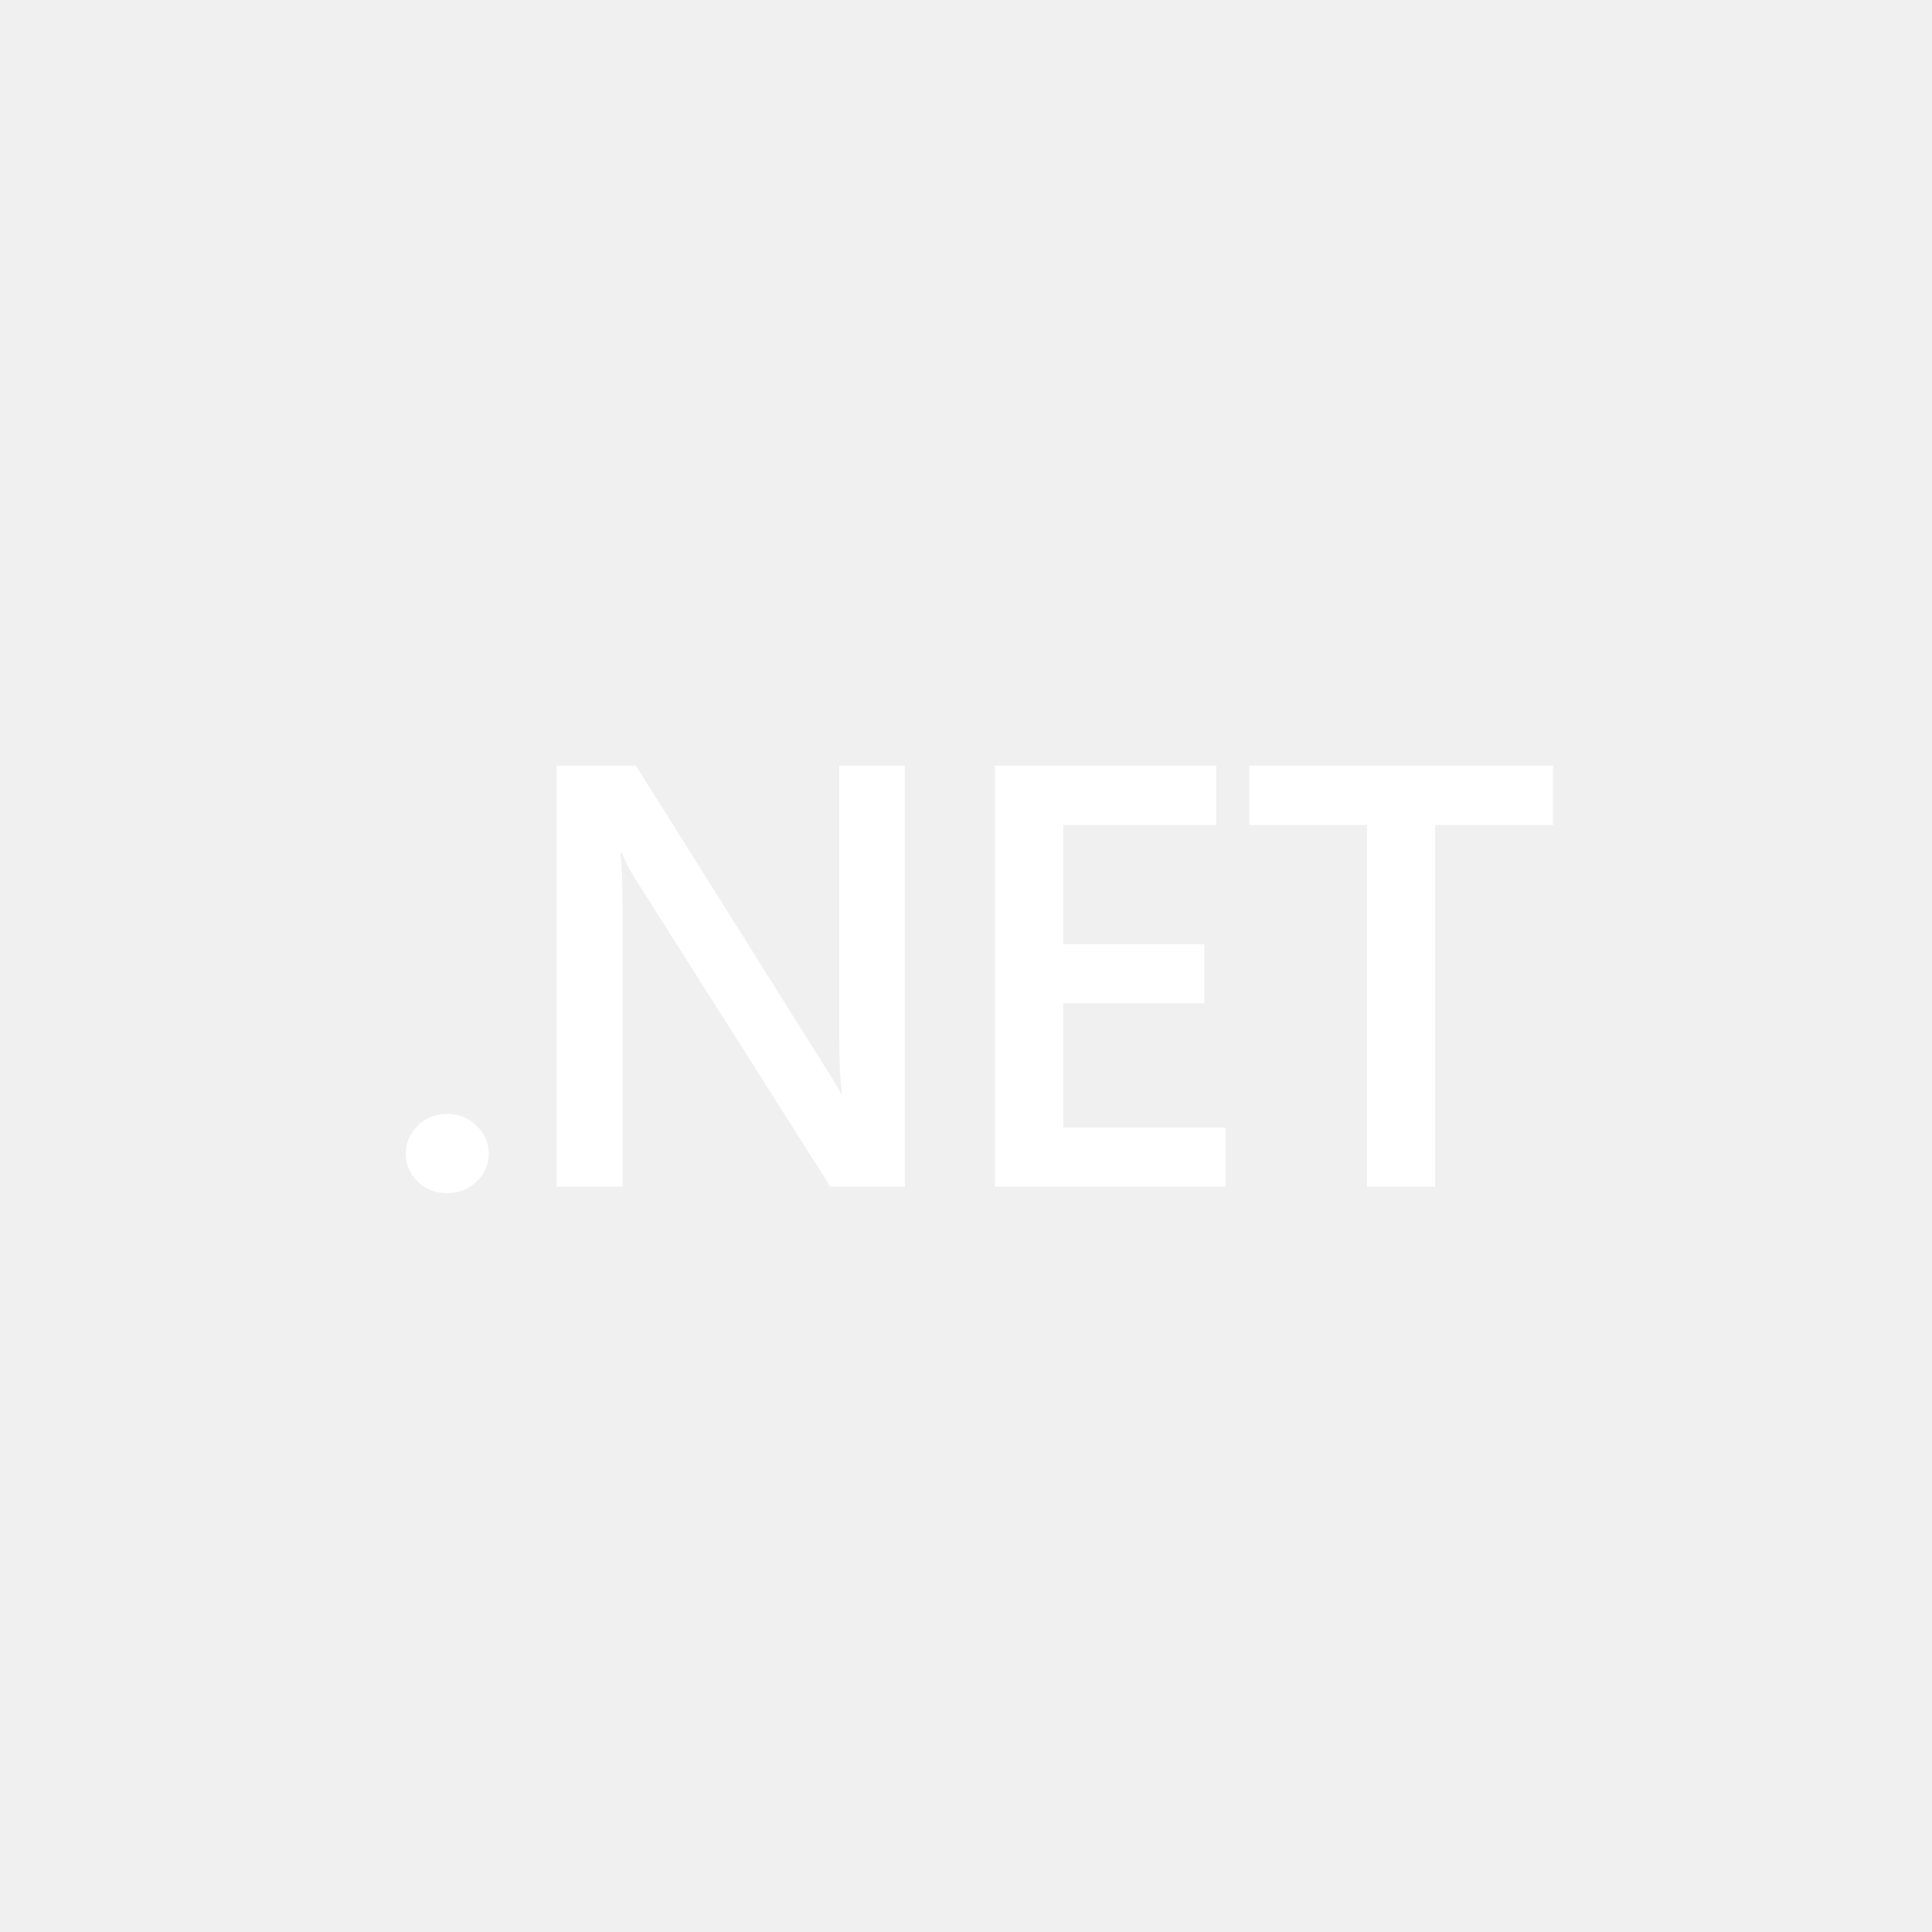
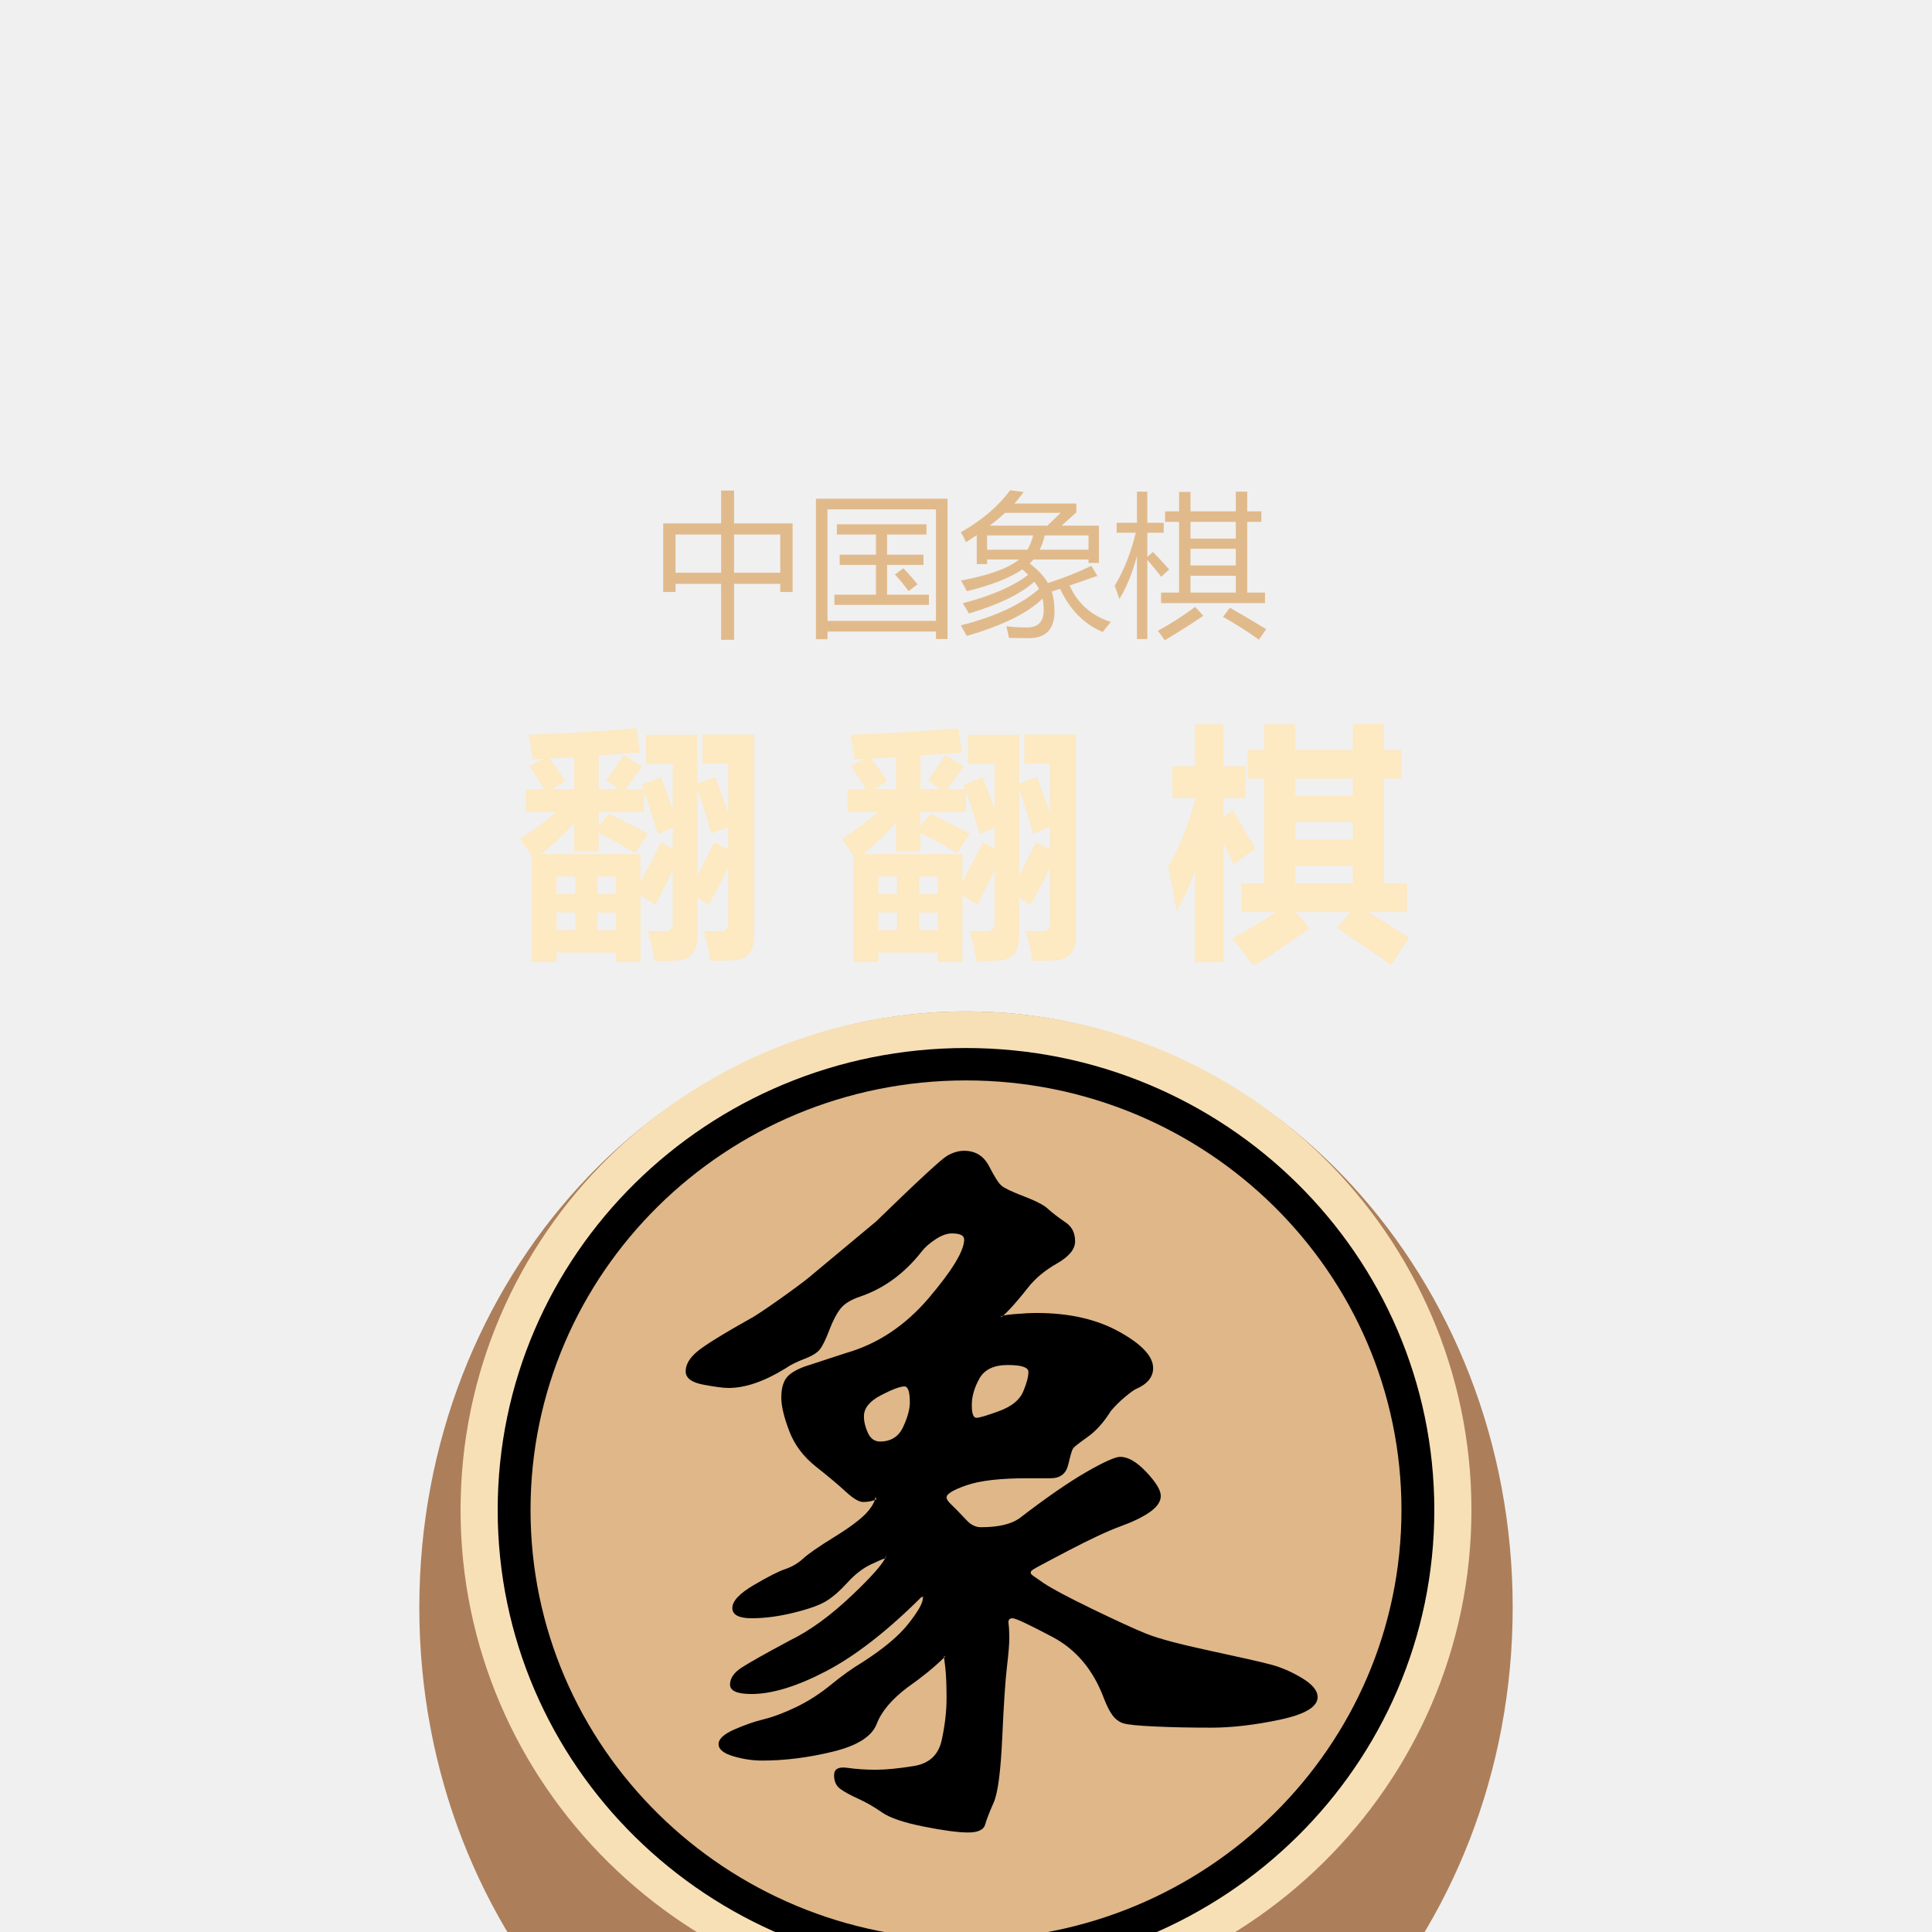
<svg xmlns="http://www.w3.org/2000/svg" width="456" height="456" viewBox="0 0 456 456" version="1.1" xml:space="preserve" style="fill-rule:evenodd;clip-rule:evenodd;stroke-linejoin:round;stroke-miterlimit:2;">
-   <path d="m 105.5,281.609 c -2.703,0 -5.001,-0.9 -6.893,-2.702 -1.892,-1.848 -2.838,-4.042 -2.838,-6.582 0,-2.587 0.946,-4.804 2.838,-6.652 1.892,-1.848 4.19,-2.772 6.893,-2.772 2.748,0 5.068,0.924 6.96,2.772 1.937,1.848 2.906,4.064 2.906,6.652 0,2.54 -0.968,4.734 -2.906,6.582 -1.892,1.802 -4.212,2.702 -6.96,2.702 z" style="fill:#ffffff;fill-rule:nonzero;stroke-width:0.838" />
-   <path d="M 213.561,280.084 H 195.99 L 149.7,207.054 c -1.171,-1.848 -2.14,-3.765 -2.906,-5.751 h -0.406 c 0.361,2.125 0.541,6.675 0.541,13.65 v 65.132 h -15.543 v -99.36 h 18.719 l 44.737,71.298 c 1.892,2.957 3.109,4.989 3.649,6.098 h 0.27 c -0.45,-2.632 -0.676,-7.09 -0.676,-13.373 v -64.023 h 15.476 z" style="fill:#ffffff;fill-rule:nonzero;stroke-width:0.838" />
-   <path d="m 289.251,280.084 h -54.401 v -99.36 h 52.238 v 13.997 h -36.154 v 28.131 h 33.316 v 13.927 h -33.316 v 29.378 h 38.316 z" style="fill:#ffffff;fill-rule:nonzero;stroke-width:0.838" />
-   <path d="M 366.565,194.721 H 338.722 v 85.363 h -16.084 v -85.363 h -27.775 v -13.997 h 71.701 z" style="fill:#ffffff;fill-rule:nonzero;stroke-width:0.838" />
+   <g transform="matrix(0.657895,0,0,0.657895,78,78)">
+     <ellipse cx="228" cy="458.135" rx="196.128" ry="213.842" style="fill:rgb(172,127,90);" />
+     <ellipse cx="228" cy="423.166" rx="181.324" ry="178.873" style="fill:rgb(248,224,182);" />
+     <ellipse cx="228" cy="423.166" rx="168.01" ry="165.74" />
+     <ellipse cx="228" cy="423.166" rx="156.227" ry="154.116" style="fill:rgb(223,183,137);" />
+     <path d="M195.272,419.558C195.136,419.612 194.98,419.67 194.805,419.733C193.797,420.099 192.555,420.282 191.078,420.282C189.602,420.282 187.541,419.061 184.896,416.62C182.251,414.178 178.675,411.174 174.168,407.607C169.66,404.04 166.462,399.768 164.572,394.792C162.682,389.816 161.737,385.84 161.737,382.865C161.737,379.89 162.298,377.593 163.42,375.973C164.542,374.353 166.796,372.92 170.181,371.673L185.068,366.81C196.401,363.548 206.28,356.959 214.703,347.045C223.126,337.131 227.338,330.161 227.338,326.135C227.338,324.671 225.874,323.939 222.946,323.939C221.139,323.939 219.168,324.651 217.034,326.073C214.9,327.496 213.285,328.912 212.19,330.321C206.005,338.244 198.623,343.668 190.043,346.593C186.726,347.699 184.363,349.152 182.953,350.952C181.544,352.752 180.204,355.33 178.935,358.685C177.665,362.04 176.536,364.336 175.547,365.573C174.557,366.809 172.685,367.95 169.93,368.995C167.176,370.04 164.933,371.169 163.204,372.381C155.615,377.05 148.813,379.385 142.798,379.385C140.959,379.385 137.938,378.987 133.733,378.192C129.529,377.397 127.427,375.803 127.427,373.41C127.427,371.017 128.79,368.667 131.516,366.36C134.242,364.052 141.041,359.858 151.911,353.776C154.596,352.101 158.417,349.486 163.373,345.932C168.329,342.378 171.652,339.841 173.342,338.32L195.772,319.625C210.692,305.123 219.18,297.276 221.239,296.084C223.298,294.892 225.331,294.296 227.338,294.296C231.403,294.296 234.393,296.159 236.308,299.886C238.222,303.613 239.701,305.924 240.744,306.819C241.788,307.714 244.465,308.986 248.777,310.636C253.089,312.285 255.961,313.779 257.393,315.118C258.826,316.456 261.084,318.185 264.17,320.307C266.148,321.791 267.137,323.948 267.137,326.779C267.137,329.609 264.971,332.255 260.64,334.717C256.308,337.179 252.844,340.067 250.246,343.38C247.648,346.694 245.377,349.365 243.431,351.392C242.542,352.319 241.855,352.994 241.373,353.416C240.799,353.555 240.513,353.702 240.513,353.858C240.513,354.066 240.799,353.919 241.373,353.416C242.148,353.228 243.448,353.055 245.273,352.897C248.447,352.623 251.16,352.485 253.413,352.485C265.044,352.485 274.906,354.733 282.997,359.227C291.089,363.722 295.134,368.062 295.134,372.248C295.134,375.459 293.099,377.956 289.027,379.741C288.355,380.012 287.08,380.923 285.202,382.475C283.323,384.026 281.583,385.74 279.982,387.619C277.449,391.708 274.643,394.838 271.563,397.011C268.484,399.184 266.76,400.547 266.391,401.101C266.022,401.654 265.455,403.571 264.691,406.852C263.926,410.133 261.814,411.773 258.354,411.773L250.12,411.773C240.378,411.773 233.094,412.605 228.266,414.267C223.438,415.93 221.025,417.386 221.025,418.635C221.025,419.293 221.587,420.147 222.712,421.198C223.837,422.249 225.678,424.135 228.234,426.857C229.766,428.512 231.481,429.34 233.376,429.34C239.529,429.34 244.111,428.286 247.122,426.179C256.737,418.782 264.728,413.251 271.094,409.586C277.46,405.921 281.539,404.088 283.332,404.088C286.151,404.088 289.28,405.915 292.72,409.569C296.159,413.223 297.879,416.07 297.879,418.11C297.879,420.15 296.571,422.08 293.955,423.9C291.339,425.72 287.838,427.423 283.452,429.01C279.066,430.597 272.829,433.502 264.742,437.725C256.655,441.948 252.379,444.245 251.914,444.617C251.45,444.988 251.217,445.291 251.217,445.526C251.217,445.76 251.264,445.97 251.357,446.154C251.45,446.339 252.945,447.411 255.843,449.371C258.741,451.331 264.54,454.419 273.24,458.637C281.941,462.854 288.41,465.819 292.649,467.534C296.888,469.248 304.47,471.278 315.397,473.626C326.323,475.973 333.639,477.634 337.344,478.609C341.05,479.584 344.777,481.196 348.525,483.445C352.273,485.694 354.148,487.97 354.148,490.275C354.148,493.78 349.631,496.486 340.597,498.393C331.564,500.3 323.354,501.254 315.967,501.254C308.58,501.254 301.839,501.113 295.743,500.831C289.648,500.55 285.858,500.162 284.376,499.669C282.893,499.176 281.63,498.232 280.585,496.839C279.54,495.445 278.5,493.403 277.465,490.712C273.679,480.562 267.552,473.24 259.083,468.745C250.614,464.251 245.814,462.003 244.681,462.003C243.549,462.003 243.075,462.647 243.258,463.935C243.441,465.223 243.532,466.96 243.532,469.144C243.532,471.328 243.247,474.789 242.679,479.525C242.11,484.261 241.55,492.704 240.999,504.852C240.449,517.001 239.423,524.763 237.922,528.14C236.421,531.517 235.402,534.147 234.864,536.031C234.327,537.916 232.286,538.858 228.742,538.858C225.198,538.858 219.862,538.145 212.734,536.72C205.607,535.294 200.639,533.599 197.831,531.633C195.023,529.668 192.203,528.045 189.371,526.766C186.539,525.486 184.382,524.307 182.9,523.23C181.417,522.152 180.676,520.507 180.676,518.295C180.676,516.084 182.266,515.207 185.445,515.664C188.624,516.122 192.017,516.35 195.622,516.35C199.228,516.35 203.788,515.904 209.303,515.012C214.819,514.12 218.151,511.005 219.301,505.667C220.45,500.329 221.025,495.343 221.025,490.708C221.025,486.073 220.877,482.425 220.581,479.763C220.374,477.902 220.225,476.688 220.134,476.121C220.345,475.916 220.553,475.71 220.759,475.504C220.61,475.653 220.44,475.727 220.248,475.727C220.057,475.727 219.99,475.734 220.049,475.749C220.067,475.753 220.095,475.877 220.134,476.121C216.527,479.644 212.175,483.189 207.078,486.758C201.391,491.027 197.687,495.408 195.965,499.903C194.244,504.398 189.011,507.713 180.266,509.851C171.522,511.988 163.058,513.057 154.875,513.057C151.412,513.057 147.939,512.534 144.455,511.489C140.971,510.444 139.229,509.002 139.229,507.162C139.229,505.322 141.099,503.577 144.839,501.927C148.579,500.277 152.133,499.043 155.501,498.224C158.869,497.405 162.72,495.954 167.055,493.873C171.389,491.791 175.539,489.128 179.505,485.883C183.471,482.638 187.286,479.916 190.952,477.717C198.483,472.877 203.96,468.275 207.382,463.912C210.804,459.549 212.516,456.534 212.516,454.867C212.516,454.501 212.699,454.318 213.065,454.318C212.739,454.318 212.373,454.356 211.967,454.434C199.664,466.665 188.283,475.514 177.824,480.979C167.365,486.444 158.434,489.177 151.032,489.177C145.908,489.177 143.347,488.052 143.347,485.802C143.347,483.551 144.713,481.533 147.447,479.746C150.18,477.959 155.97,474.698 164.816,469.963C172.027,466.469 179.584,460.947 187.487,453.396C193.916,447.252 197.73,442.979 198.929,440.578C199.203,440.49 199.341,440.038 199.341,439.221C199.341,439.575 199.203,440.027 198.929,440.578C198.896,440.588 198.861,440.594 198.824,440.594C198.479,440.594 196.842,441.286 193.911,442.672C190.98,444.057 188.159,446.241 185.447,449.223C182.735,452.205 180.193,454.419 177.822,455.864C175.45,457.309 171.569,458.694 166.178,460.017C160.787,461.341 155.771,462.003 151.131,462.003C146.49,462.003 144.17,460.773 144.17,458.313C144.17,455.852 146.738,453.112 151.873,450.091C157.008,447.07 160.768,445.163 163.154,444.368C165.54,443.573 167.693,442.303 169.613,440.557C171.533,438.812 175.244,436.243 180.745,432.85C186.246,429.458 190.08,426.598 192.247,424.271C193.844,422.556 194.853,420.985 195.272,419.558C195.921,419.309 196.133,419.184 195.907,419.184C195.634,419.184 195.498,418.818 195.498,418.086C195.498,418.559 195.423,419.05 195.272,419.558ZM207.85,384.6C207.85,380.757 207.209,378.836 205.928,378.836C204.358,378.836 201.541,379.891 197.477,382.001C193.413,384.111 191.381,386.624 191.381,389.54C191.381,391.47 191.86,393.462 192.82,395.517C193.779,397.571 195.221,398.598 197.145,398.598C201.053,398.598 203.815,396.87 205.429,393.413C207.043,389.956 207.85,387.019 207.85,384.6ZM231.729,390.089C232.813,390.089 235.566,389.27 239.989,387.632C244.413,385.994 247.252,383.682 248.509,380.697C249.766,377.712 250.394,375.353 250.394,373.62C250.394,371.974 247.914,371.15 242.955,371.15C237.996,371.15 234.611,372.774 232.799,376.022C230.988,379.27 230.082,382.427 230.082,385.492C230.082,388.557 230.631,390.089 231.729,390.089Z" />
+     <path d="M72.237,226.541L72.237,188.662C70.963,186.635 69.573,184.549 68.067,182.406C72.411,179.626 76.755,176.412 81.099,172.763L70.065,172.763L70.065,164.596L76.668,164.596C75.22,162.163 73.482,159.412 71.455,156.343L76.233,153.649C75.017,153.707 73.801,153.765 72.584,153.823C72.237,151.101 71.744,148.176 71.107,145.048C84.719,144.585 97.606,143.803 109.769,142.702L111.072,151.39C106.149,151.796 101.197,152.143 96.216,152.433L96.216,164.596L103.34,164.596L98.909,161.382C100.936,158.601 103.021,155.59 105.164,152.346L111.767,156.429C109.624,159.441 107.626,162.163 105.772,164.596L112.201,164.596L111.68,163.032L118.544,160.252C120.05,164.191 121.469,168.042 122.801,171.807L122.801,155.474L113.244,155.474L113.244,145.048L131.576,145.048L131.576,162.598L138.005,160.165C139.626,164.451 141.19,168.795 142.696,173.197L142.696,155.387L133.487,155.387L133.487,144.961L151.992,144.961L151.992,216.898C151.992,222.69 149.589,225.701 144.781,225.933C141.885,226.107 139.076,226.194 136.354,226.194C135.833,222.834 135.051,219.243 134.008,215.421C135.804,215.536 137.773,215.594 139.916,215.594C141.769,215.594 142.696,214.523 142.696,212.38L142.696,192.571C140.553,197.089 138.207,201.578 135.659,206.038L131.576,203.431L131.576,217.332C131.576,222.834 129.23,225.73 124.538,226.02C121.816,226.194 119.065,226.281 116.285,226.281C115.763,222.921 114.982,219.301 113.939,215.421C115.677,215.536 117.588,215.594 119.673,215.594C121.758,215.652 122.801,214.552 122.801,212.293L122.801,193.614C120.658,198.074 118.573,202.215 116.545,206.038L111.246,202.649L111.246,226.541L102.384,226.541L102.384,223.153L81.099,223.153L81.099,226.541L72.237,226.541ZM95.694,215.16L102.384,215.16L102.384,208.818L95.694,208.818L95.694,215.16ZM81.099,215.16L87.788,215.16L87.788,208.818L81.099,208.818L81.099,215.16ZM102.384,195.873L95.694,195.873L95.694,202.215L102.384,202.215L102.384,195.873ZM81.099,202.215L87.788,202.215L87.788,195.873L81.099,195.873L81.099,202.215ZM96.216,186.75L87.441,186.75L87.441,176.672C83.792,180.669 79.853,184.405 75.625,187.88L111.246,187.88L111.246,197.871C113.505,193.701 115.937,188.98 118.544,183.71L122.801,185.882L122.801,178.323L117.501,180.669C115.937,175.514 114.258,170.359 112.462,165.204L112.462,172.763L96.216,172.763L96.216,177.976L99.691,173.458C104.73,175.775 109.479,178.149 113.939,180.582L109.248,187.445C105.135,184.955 100.791,182.522 96.216,180.148L96.216,186.75ZM137.57,183.623L142.696,186.142L142.696,178.062L136.615,180.495C135.109,174.993 133.429,169.635 131.576,164.422L131.576,195.699C133.545,191.992 135.543,187.967 137.57,183.623ZM78.492,153.562C80.461,156.111 82.373,158.804 84.226,161.642L79.535,164.596L87.441,164.596L87.441,153.041C84.487,153.215 81.504,153.389 78.492,153.562Z" style="fill:rgb(253,233,194);" />
+     <path d="M187.7,226.541L187.7,188.662C186.426,186.635 185.035,184.549 183.53,182.406C187.874,179.626 192.217,176.412 196.561,172.763L185.528,172.763L185.528,164.596L192.131,164.596C190.683,162.163 188.945,159.412 186.918,156.343L191.696,153.649C190.48,153.707 189.264,153.765 188.047,153.823C187.7,151.101 187.207,148.176 186.57,145.048C200.181,144.585 213.069,143.803 225.232,142.702L226.535,151.39C221.612,151.796 216.66,152.143 211.679,152.433L211.679,164.596L218.803,164.596L214.372,161.382C216.399,158.601 218.484,155.59 220.627,152.346L227.23,156.429C225.087,159.441 223.089,162.163 221.235,164.596L227.664,164.596L227.143,163.032L234.007,160.252C235.512,164.191 236.932,168.042 238.264,171.807L238.264,155.474L228.707,155.474L228.707,145.048L247.038,145.048L247.038,162.598L253.468,160.165C255.089,164.451 256.653,168.795 258.159,173.197L258.159,155.387L248.95,155.387L248.95,144.961L267.455,144.961L267.455,216.898C267.455,222.69 265.052,225.701 260.244,225.933C257.348,226.107 254.539,226.194 251.817,226.194C251.296,222.834 250.514,219.243 249.471,215.421C251.267,215.536 253.236,215.594 255.379,215.594C257.232,215.594 258.159,214.523 258.159,212.38L258.159,192.571C256.016,197.089 253.67,201.578 251.122,206.038L247.038,203.431L247.038,217.332C247.038,222.834 244.693,225.73 240.001,226.02C237.279,226.194 234.528,226.281 231.748,226.281C231.226,222.921 230.445,219.301 229.402,215.421C231.14,215.536 233.051,215.594 235.136,215.594C237.221,215.652 238.264,214.552 238.264,212.293L238.264,193.614C236.121,198.074 234.036,202.215 232.008,206.038L226.709,202.649L226.709,226.541L217.847,226.541L217.847,223.153L196.561,223.153L196.561,226.541L187.7,226.541ZM211.157,215.16L217.847,215.16L217.847,208.818L211.157,208.818L211.157,215.16ZM196.561,215.16L203.251,215.16L203.251,208.818L196.561,208.818L196.561,215.16ZM217.847,195.873L211.157,195.873L211.157,202.215L217.847,202.215L217.847,195.873ZM196.561,202.215L203.251,202.215L203.251,195.873L196.561,195.873L196.561,202.215ZM211.679,186.75L202.904,186.75L202.904,176.672C199.255,180.669 195.316,184.405 191.088,187.88L226.709,187.88L226.709,197.871C228.968,193.701 231.4,188.98 234.007,183.71L238.264,185.882L238.264,178.323L232.964,180.669C231.4,175.514 229.721,170.359 227.925,165.204L227.925,172.763L211.679,172.763L211.679,177.976L215.154,173.458C220.193,175.775 224.942,178.149 229.402,180.582L224.71,187.445C220.598,184.955 216.254,182.522 211.679,180.148L211.679,186.75ZM253.033,183.623L258.159,186.142L258.159,178.062L252.078,180.495C250.572,174.993 248.892,169.635 247.038,164.422L247.038,195.699C249.008,191.992 251.006,187.967 253.033,183.623ZM193.955,153.562C195.924,156.111 197.836,158.804 199.689,161.642L194.998,164.596L202.904,164.596L202.904,153.041C199.95,153.215 196.967,153.389 193.955,153.562Z" style="fill:rgb(253,233,194);" />
+     <path d="M326.794,198.392L334.961,198.392L334.961,160.773L329.053,160.773L329.053,150.522L334.961,150.522L334.961,141.312L346.081,141.312L346.081,150.522L366.759,150.522L366.759,141.139L377.879,141.139L377.879,150.522L384.134,150.522L384.134,160.773L377.879,160.773L377.879,198.392L386.22,198.392L386.22,208.644L372.232,208.644L387.001,217.853L380.486,227.584C373.361,222.603 366.903,218.201 361.111,214.378L365.933,208.644L346.385,208.644L351.207,214.465C344.894,219.099 338.175,223.587 331.051,227.931C328.445,224.224 325.925,220.952 323.493,218.114C329.4,214.986 334.628,211.83 339.174,208.644L326.794,208.644L326.794,198.392ZM302.033,156.343L310.113,156.343L310.113,141.312L320.365,141.312L320.365,156.343L328.271,156.343L328.271,167.724L320.365,167.724L320.365,174.674L323.666,172.068L331.833,185.882L324.014,191.529C322.797,188.864 321.581,186.33 320.365,183.927L320.365,226.628L310.113,226.628L310.113,194.092C308.115,199.391 305.914,204.126 303.51,208.296C302.584,202.678 301.599,197.35 300.556,192.311C304.495,185.534 307.68,177.7 310.113,168.81L310.113,167.724L302.033,167.724L302.033,156.343ZM346.081,198.392L366.759,198.392L366.759,192.05L346.081,192.05L346.081,198.392ZM346.081,182.667L366.759,182.667L366.759,176.412L346.081,176.412L346.081,182.667ZM346.081,167.029L366.759,167.029L366.759,160.773L346.081,160.773L346.081,167.029Z" style="fill:rgb(253,233,194);" />
+     <path d="M119.375,69.207L140.154,69.207L140.154,57.441L144.796,57.441L144.796,69.207L165.791,69.207L165.791,93.818L161.365,93.818L161.365,90.903L144.796,90.903L144.796,110.981L140.154,110.981L140.154,90.903L123.801,90.903L123.801,93.818L119.375,93.818L119.375,69.207ZM161.365,73.201L144.796,73.201L144.796,86.909L161.365,86.909L161.365,73.201ZM123.801,86.909L140.154,86.909L140.154,73.201L123.801,73.201L123.801,86.909Z" style="fill:rgb(225,186,140);" />
+     <path d="M174.156,60.355L221.381,60.355L221.381,110.711L217.225,110.711L217.225,108.012L178.312,108.012L178.312,110.765L174.156,110.765L174.156,60.355ZM217.225,64.187L178.312,64.187L178.312,104.18L217.225,104.18L217.225,64.187ZM180.795,94.789L195.691,94.789L195.691,84.103L182.684,84.103L182.684,80.433L195.691,80.433L195.691,73.201L181.658,73.201L181.658,69.531L213.825,69.531L213.825,73.201L199.685,73.201L199.685,80.433L212.746,80.433L212.746,84.103L199.685,84.103L199.685,94.789L214.689,94.789L214.689,98.459L180.795,98.459L180.795,94.789ZM202.491,87.557L205.514,85.29C207.493,87.341 209.184,89.266 210.587,91.065L207.403,93.494C205.676,91.155 204.038,89.176 202.491,87.557Z" style="fill:rgb(225,186,140);" />
+     <path d="M272.978,84.427L275.137,88.043C271.953,89.158 268.633,90.31 265.179,91.497C268.058,97.956 272.978,102.309 279.94,104.558C278.753,106.033 277.782,107.239 277.026,108.174C270.333,105.332 265.242,100.16 261.752,92.657C260.763,92.981 259.773,93.314 258.784,93.656C259.431,95.725 259.755,98.082 259.755,100.726C259.755,107.167 256.679,110.387 250.526,110.387C248.295,110.387 245.92,110.351 243.402,110.279C243.258,109.38 242.952,107.994 242.484,106.123C245.111,106.411 247.539,106.555 249.77,106.555C253.836,106.555 255.869,104.522 255.869,100.456C255.869,98.873 255.734,97.452 255.464,96.193C250.103,101.428 241.045,105.889 228.29,109.578C227.642,108.498 226.922,107.239 226.131,105.8C238.526,102.651 247.881,98.288 254.196,92.711C253.746,91.866 253.18,91.011 252.496,90.148C247.513,94.573 239.696,98.369 229.045,101.536C228.47,100.492 227.732,99.269 226.832,97.866C237.195,95.149 245.012,91.749 250.283,87.665C249.653,87.017 248.961,86.37 248.205,85.722C243.815,88.745 237.177,91.353 228.29,93.548C227.822,92.541 227.12,91.263 226.185,89.716C236.277,87.827 243.231,85.308 247.045,82.16L235.576,82.16L235.576,83.833L231.852,83.833L231.852,73.417C230.61,74.262 229.315,75.108 227.966,75.953C227.498,74.766 226.886,73.579 226.131,72.391C233.651,68.145 239.552,63.126 243.833,57.333L248.691,57.927C247.737,59.312 246.622,60.697 245.345,62.083L267.581,62.083L267.581,65.267L262.319,70.016L275.677,70.016L275.677,83.401L271.953,83.401L271.953,82.16L252.199,82.16C251.803,82.646 251.353,83.122 250.85,83.59C253.782,85.821 255.968,88.16 257.407,90.607C263.218,88.736 268.408,86.676 272.978,84.427ZM271.953,73.525L256.247,73.525C255.779,75.45 255.185,77.159 254.466,78.652L271.953,78.652L271.953,73.525ZM235.576,78.652L250.04,78.652C250.922,77.195 251.605,75.486 252.091,73.525L235.576,73.525L235.576,78.652ZM261.968,65.429L242.025,65.429C240.388,66.94 238.562,68.469 236.547,70.016L257.191,70.016L261.968,65.429Z" style="fill:rgb(225,186,140);" />
+     <path d="M310.218,99.161L313.133,102.345C309.031,105.152 304.426,108.084 299.316,111.143C298.597,110.099 297.769,108.966 296.834,107.743C301.403,105.26 305.865,102.399 310.218,99.161ZM320.203,102.723L322.686,99.485C327.435,102.183 331.771,104.738 335.693,107.149L333.102,110.927C329.001,108.012 324.701,105.278 320.203,102.723ZM281.344,91.605C284.726,85.92 287.245,79.569 288.9,72.553L282.045,72.553L282.045,68.991L289.331,68.991L289.331,57.819L293.056,57.819L293.056,68.991L298.938,68.991L298.938,72.553L293.056,72.553L293.056,81.242L295.052,79.461C297.031,81.44 298.974,83.527 300.881,85.722L298.021,88.367C296.456,86.28 294.801,84.265 293.056,82.322L293.056,110.711L289.331,110.711L289.331,80.919C287.622,87.215 285.517,92.361 283.017,96.355C282.549,94.807 281.991,93.224 281.344,91.605ZM297.967,94.034L304.444,94.034L304.444,68.667L299.424,68.667L299.424,64.889L304.444,64.889L304.444,57.927L308.545,57.927L308.545,64.889L324.791,64.889L324.791,57.819L328.893,57.819L328.893,64.889L333.966,64.889L333.966,68.667L328.893,68.667L328.893,94.034L335.261,94.034L335.261,97.812L297.967,97.812L297.967,94.034ZM308.545,94.034L324.791,94.034L324.791,87.989L308.545,87.989L308.545,94.034ZM308.545,84.319L324.791,84.319L324.791,78.328L308.545,78.328L308.545,84.319ZM308.545,74.658L324.791,74.658L324.791,68.667L308.545,68.667L308.545,74.658Z" style="fill:rgb(225,186,140);" />
+   </g>
</svg>
